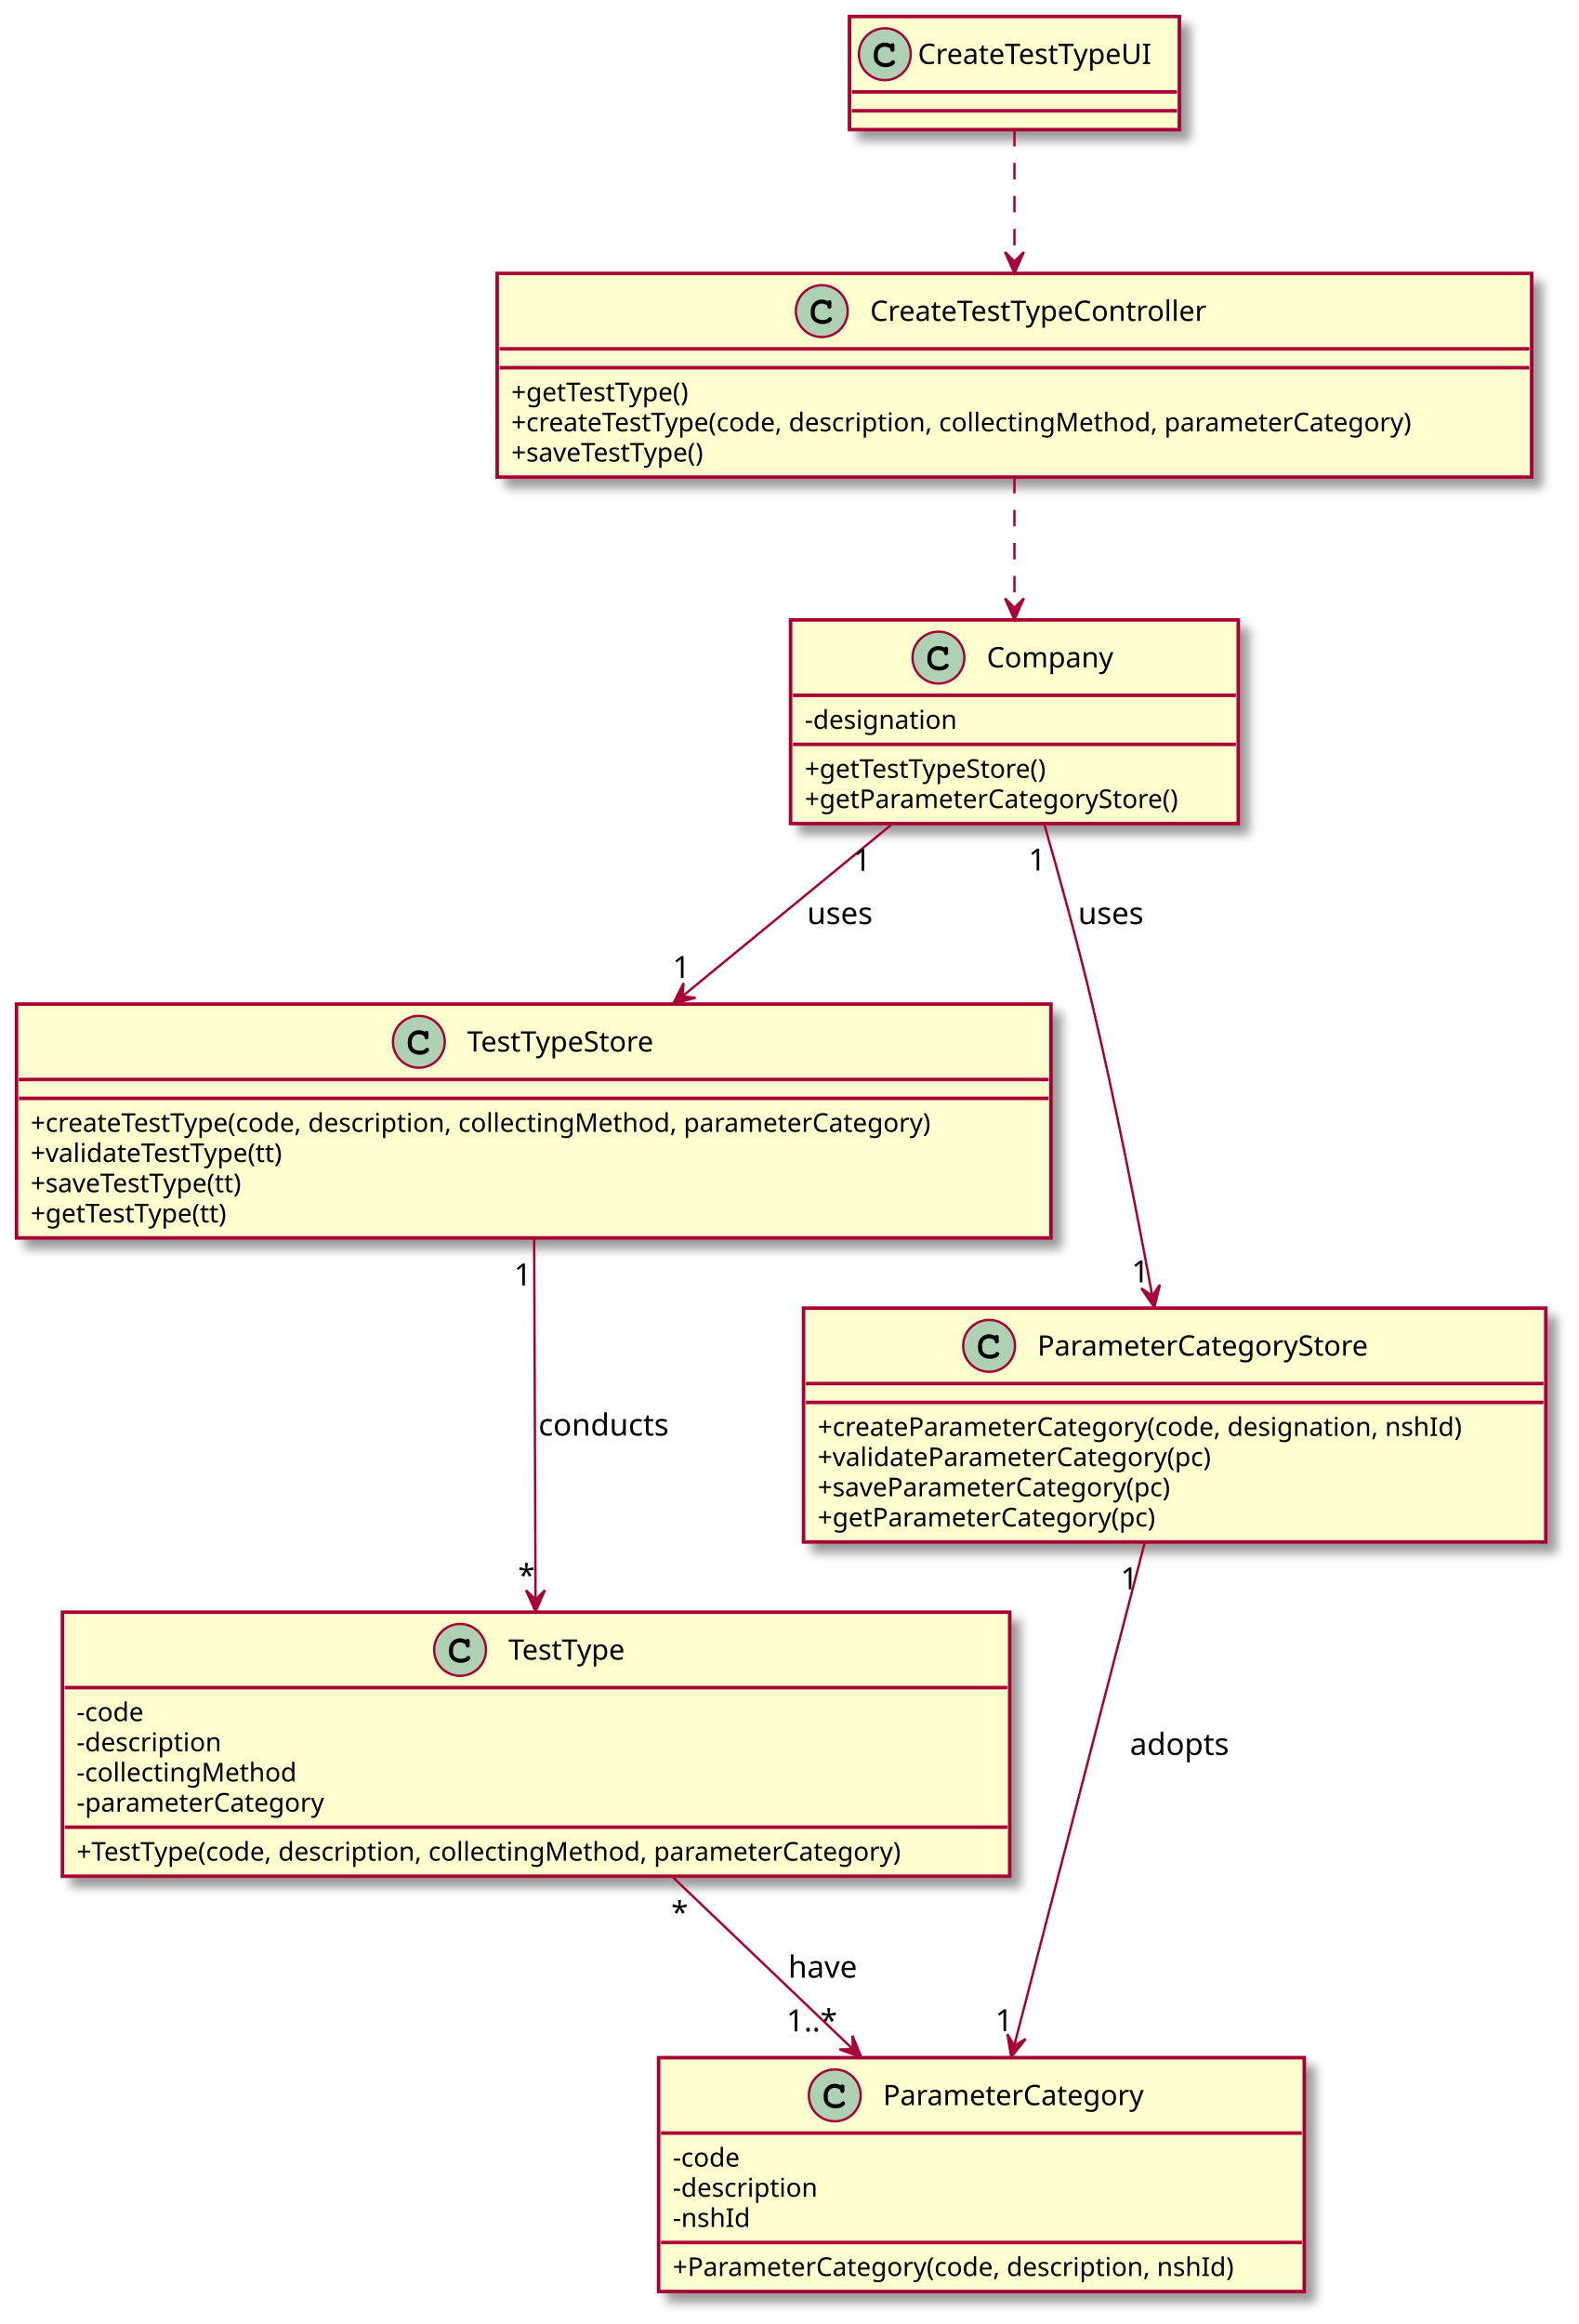
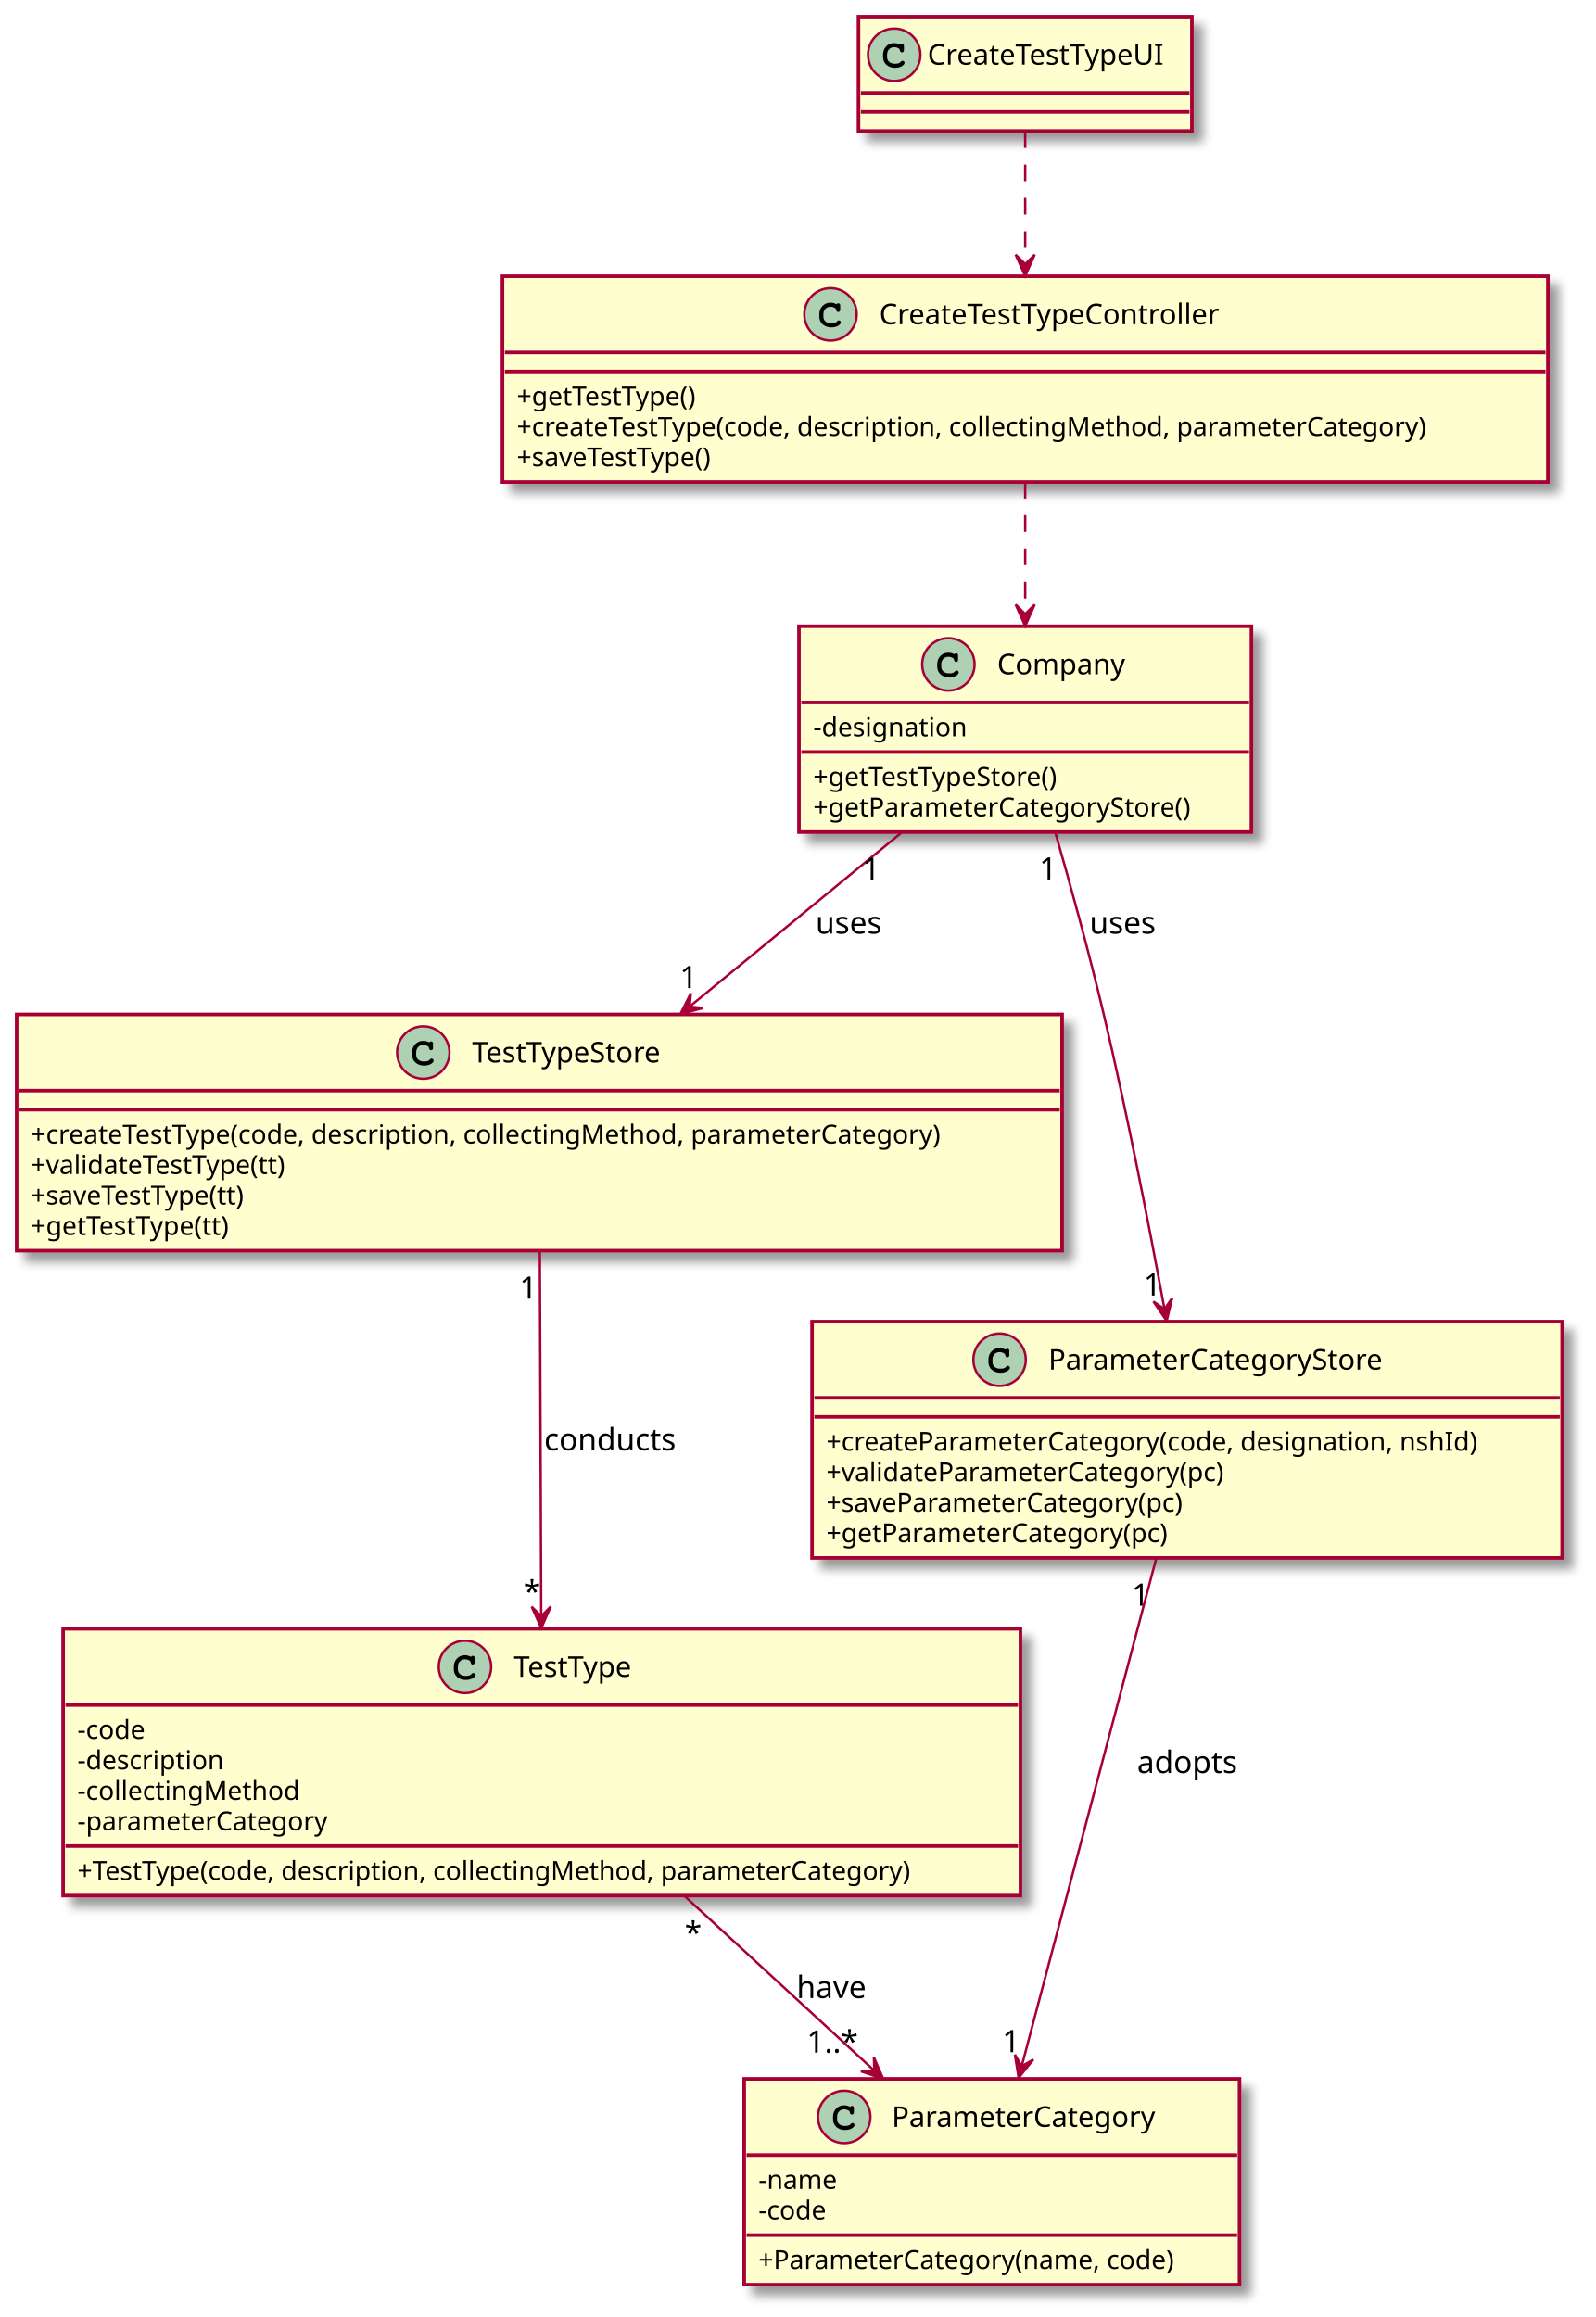
- <svg xmlns="http://www.w3.org/2000/svg" contentScriptType="application/ecmascript" contentStyleType="text/css" height="986px" preserveAspectRatio="none" style="width:670px;height:986px;" version="1.1" viewBox="0 0 670 986" width="670px" zoomAndPan="magnify">
+ <svg xmlns="http://www.w3.org/2000/svg" contentScriptType="application/ecmascript" contentStyleType="text/css" height="973px" preserveAspectRatio="none" style="width:670px;height:973px;" version="1.1" viewBox="0 0 670 973" width="670px" zoomAndPan="magnify">
  <defs>
-     <filter height="300%" id="fnabq1gvoboiz" width="300%" x="-1" y="-1">
+     <filter height="300%" id="fpm639rreegzp" width="300%" x="-1" y="-1">
      <feGaussianBlur result="blurOut" stdDeviation="2.0" />
      <feColorMatrix in="blurOut" result="blurOut2" type="matrix" values="0 0 0 0 0 0 0 0 0 0 0 0 0 0 0 0 0 0 .4 0" />
      <feOffset dx="4.0" dy="4.0" in="blurOut2" result="blurOut3" />
      <feBlend in="SourceGraphic" in2="blurOut3" mode="normal" />
    </filter>
  </defs>
  <g>
-     <rect codeLine="3" fill="#FEFECE" filter="url(#fnabq1gvoboiz)" height="86.414" id="Company" style="stroke:#A80036;stroke-width:1.5;" width="190" x="335.5" y="263" />
+     <rect codeLine="3" fill="#FEFECE" filter="url(#fpm639rreegzp)" height="86.414" id="Company" style="stroke:#A80036;stroke-width:1.5;" width="190" x="335.5" y="263" />
    <ellipse cx="398.25" cy="279" fill="#ADD1B2" rx="11" ry="11" style="stroke:#A80036;stroke-width:1.0;" />
    <path d="M400.594,274.672 C399.656,274.234 399.062,274.094 398.188,274.094 C395.562,274.094 393.562,276.172 393.562,278.891 L393.562,280.016 C393.562,282.594 395.672,284.484 398.562,284.484 C399.781,284.484 400.938,284.188 401.688,283.641 C402.266,283.234 402.594,282.781 402.594,282.391 C402.594,281.938 402.203,281.547 401.734,281.547 C401.516,281.547 401.312,281.625 401.125,281.812 C400.672,282.297 400.672,282.297 400.484,282.391 C400.062,282.656 399.375,282.781 398.609,282.781 C396.562,282.781 395.266,281.688 395.266,279.984 L395.266,278.891 C395.266,277.109 396.516,275.797 398.25,275.797 C398.828,275.797 399.438,275.953 399.906,276.203 C400.391,276.484 400.562,276.703 400.656,277.109 C400.719,277.516 400.75,277.641 400.891,277.766 C401.031,277.906 401.266,278.016 401.484,278.016 C401.75,278.016 402.016,277.875 402.188,277.656 C402.297,277.5 402.328,277.312 402.328,276.891 L402.328,275.469 C402.328,275.031 402.312,274.906 402.219,274.75 C402.062,274.484 401.781,274.344 401.484,274.344 C401.188,274.344 400.984,274.438 400.766,274.75 L400.594,274.672 Z " fill="#000000" />
    <text fill="#000000" font-family="sans-serif" font-size="12" lengthAdjust="spacing" textLength="56" x="418.75" y="283.154">Company</text>
    <line style="stroke:#A80036;stroke-width:1.5;" x1="336.5" x2="524.5" y1="295" y2="295" />
    <text fill="#000000" font-family="sans-serif" font-size="11" lengthAdjust="spacing" textLength="70" x="341.5" y="309.21">-designation</text>
    <line style="stroke:#A80036;stroke-width:1.5;" x1="336.5" x2="524.5" y1="315.805" y2="315.805" />
    <text fill="#000000" font-family="sans-serif" font-size="11" lengthAdjust="spacing" textLength="121" x="341.5" y="330.015">+getTestTypeStore()</text>
    <text fill="#000000" font-family="sans-serif" font-size="11" lengthAdjust="spacing" textLength="178" x="341.5" y="342.82">+getParameterCategoryStore()</text>
-     <rect codeLine="10" fill="#FEFECE" filter="url(#fnabq1gvoboiz)" height="99.219" id="TestTypeStore" style="stroke:#A80036;stroke-width:1.5;" width="439" x="7" y="426" />
+     <rect codeLine="10" fill="#FEFECE" filter="url(#fpm639rreegzp)" height="99.219" id="TestTypeStore" style="stroke:#A80036;stroke-width:1.5;" width="439" x="7" y="426" />
    <ellipse cx="177.75" cy="442" fill="#ADD1B2" rx="11" ry="11" style="stroke:#A80036;stroke-width:1.0;" />
    <path d="M180.094,437.672 C179.156,437.234 178.562,437.094 177.688,437.094 C175.062,437.094 173.062,439.172 173.062,441.891 L173.062,443.016 C173.062,445.594 175.172,447.484 178.062,447.484 C179.281,447.484 180.438,447.188 181.188,446.641 C181.766,446.234 182.094,445.781 182.094,445.391 C182.094,444.938 181.703,444.547 181.234,444.547 C181.016,444.547 180.812,444.625 180.625,444.812 C180.172,445.297 180.172,445.297 179.984,445.391 C179.562,445.656 178.875,445.781 178.109,445.781 C176.062,445.781 174.766,444.688 174.766,442.984 L174.766,441.891 C174.766,440.109 176.016,438.797 177.75,438.797 C178.328,438.797 178.938,438.953 179.406,439.203 C179.891,439.484 180.062,439.703 180.156,440.109 C180.219,440.516 180.25,440.641 180.391,440.766 C180.531,440.906 180.766,441.016 180.984,441.016 C181.25,441.016 181.516,440.875 181.688,440.656 C181.797,440.5 181.828,440.312 181.828,439.891 L181.828,438.469 C181.828,438.031 181.812,437.906 181.719,437.75 C181.562,437.484 181.281,437.344 180.984,437.344 C180.688,437.344 180.484,437.438 180.266,437.75 L180.094,437.672 Z " fill="#000000" />
    <text fill="#000000" font-family="sans-serif" font-size="12" lengthAdjust="spacing" textLength="89" x="198.25" y="446.154">TestTypeStore</text>
    <line style="stroke:#A80036;stroke-width:1.5;" x1="8" x2="445" y1="458" y2="458" />
    <line style="stroke:#A80036;stroke-width:1.5;" x1="8" x2="445" y1="466" y2="466" />
    <text fill="#000000" font-family="sans-serif" font-size="11" lengthAdjust="spacing" textLength="427" x="13" y="480.21">+createTestType(code, description, collectingMethod, parameterCategory)</text>
    <text fill="#000000" font-family="sans-serif" font-size="11" lengthAdjust="spacing" textLength="125" x="13" y="493.015">+validateTestType(tt)</text>
    <text fill="#000000" font-family="sans-serif" font-size="11" lengthAdjust="spacing" textLength="107" x="13" y="505.82">+saveTestType(tt)</text>
    <text fill="#000000" font-family="sans-serif" font-size="11" lengthAdjust="spacing" textLength="98" x="13" y="518.625">+getTestType(tt)</text>
-     <rect codeLine="17" fill="#FEFECE" filter="url(#fnabq1gvoboiz)" height="99.219" id="ParameterCategoryStore" style="stroke:#A80036;stroke-width:1.5;" width="315" x="341" y="555" />
+     <rect codeLine="17" fill="#FEFECE" filter="url(#fpm639rreegzp)" height="99.219" id="ParameterCategoryStore" style="stroke:#A80036;stroke-width:1.5;" width="315" x="341" y="555" />
    <ellipse cx="419.75" cy="571" fill="#ADD1B2" rx="11" ry="11" style="stroke:#A80036;stroke-width:1.0;" />
    <path d="M422.094,566.672 C421.156,566.234 420.562,566.094 419.688,566.094 C417.062,566.094 415.062,568.172 415.062,570.891 L415.062,572.016 C415.062,574.594 417.172,576.484 420.062,576.484 C421.281,576.484 422.438,576.188 423.188,575.641 C423.766,575.234 424.094,574.781 424.094,574.391 C424.094,573.938 423.703,573.547 423.234,573.547 C423.016,573.547 422.812,573.625 422.625,573.812 C422.172,574.297 422.172,574.297 421.984,574.391 C421.562,574.656 420.875,574.781 420.109,574.781 C418.062,574.781 416.766,573.688 416.766,571.984 L416.766,570.891 C416.766,569.109 418.016,567.797 419.75,567.797 C420.328,567.797 420.938,567.953 421.406,568.203 C421.891,568.484 422.062,568.703 422.156,569.109 C422.219,569.516 422.25,569.641 422.391,569.766 C422.531,569.906 422.766,570.016 422.984,570.016 C423.25,570.016 423.516,569.875 423.688,569.656 C423.797,569.5 423.828,569.312 423.828,568.891 L423.828,567.469 C423.828,567.031 423.812,566.906 423.719,566.75 C423.562,566.484 423.281,566.344 422.984,566.344 C422.688,566.344 422.484,566.438 422.266,566.75 L422.094,566.672 Z " fill="#000000" />
    <text fill="#000000" font-family="sans-serif" font-size="12" lengthAdjust="spacing" textLength="149" x="440.25" y="575.154">ParameterCategoryStore</text>
    <line style="stroke:#A80036;stroke-width:1.5;" x1="342" x2="655" y1="587" y2="587" />
    <line style="stroke:#A80036;stroke-width:1.5;" x1="342" x2="655" y1="595" y2="595" />
    <text fill="#000000" font-family="sans-serif" font-size="11" lengthAdjust="spacing" textLength="303" x="347" y="609.21">+createParameterCategory(code, designation, nshId)</text>
    <text fill="#000000" font-family="sans-serif" font-size="11" lengthAdjust="spacing" textLength="187" x="347" y="622.015">+validateParameterCategory(pc)</text>
    <text fill="#000000" font-family="sans-serif" font-size="11" lengthAdjust="spacing" textLength="169" x="347" y="634.82">+saveParameterCategory(pc)</text>
    <text fill="#000000" font-family="sans-serif" font-size="11" lengthAdjust="spacing" textLength="160" x="347" y="647.625">+getParameterCategory(pc)</text>
-     <rect codeLine="24" fill="#FEFECE" filter="url(#fnabq1gvoboiz)" height="112.023" id="TestType" style="stroke:#A80036;stroke-width:1.5;" width="402" x="26.5" y="684" />
+     <rect codeLine="24" fill="#FEFECE" filter="url(#fpm639rreegzp)" height="112.023" id="TestType" style="stroke:#A80036;stroke-width:1.5;" width="402" x="26.5" y="684" />
    <ellipse cx="195.25" cy="700" fill="#ADD1B2" rx="11" ry="11" style="stroke:#A80036;stroke-width:1.0;" />
    <path d="M197.594,695.672 C196.656,695.234 196.062,695.094 195.188,695.094 C192.562,695.094 190.562,697.172 190.562,699.891 L190.562,701.016 C190.562,703.594 192.672,705.484 195.562,705.484 C196.781,705.484 197.938,705.188 198.688,704.641 C199.266,704.234 199.594,703.781 199.594,703.391 C199.594,702.938 199.203,702.547 198.734,702.547 C198.516,702.547 198.312,702.625 198.125,702.812 C197.672,703.297 197.672,703.297 197.484,703.391 C197.062,703.656 196.375,703.781 195.609,703.781 C193.562,703.781 192.266,702.688 192.266,700.984 L192.266,699.891 C192.266,698.109 193.516,696.797 195.25,696.797 C195.828,696.797 196.438,696.953 196.906,697.203 C197.391,697.484 197.562,697.703 197.656,698.109 C197.719,698.516 197.75,698.641 197.891,698.766 C198.031,698.906 198.266,699.016 198.484,699.016 C198.75,699.016 199.016,698.875 199.188,698.656 C199.297,698.5 199.328,698.312 199.328,697.891 L199.328,696.469 C199.328,696.031 199.312,695.906 199.219,695.75 C199.062,695.484 198.781,695.344 198.484,695.344 C198.188,695.344 197.984,695.438 197.766,695.75 L197.594,695.672 Z " fill="#000000" />
    <text fill="#000000" font-family="sans-serif" font-size="12" lengthAdjust="spacing" textLength="56" x="215.75" y="704.154">TestType</text>
    <line style="stroke:#A80036;stroke-width:1.5;" x1="27.5" x2="427.5" y1="716" y2="716" />
    <text fill="#000000" font-family="sans-serif" font-size="11" lengthAdjust="spacing" textLength="32" x="32.5" y="730.21">-code</text>
    <text fill="#000000" font-family="sans-serif" font-size="11" lengthAdjust="spacing" textLength="66" x="32.5" y="743.015">-description</text>
    <text fill="#000000" font-family="sans-serif" font-size="11" lengthAdjust="spacing" textLength="100" x="32.5" y="755.82">-collectingMethod</text>
    <text fill="#000000" font-family="sans-serif" font-size="11" lengthAdjust="spacing" textLength="116" x="32.5" y="768.625">-parameterCategory</text>
    <line style="stroke:#A80036;stroke-width:1.5;" x1="27.5" x2="427.5" y1="775.219" y2="775.219" />
    <text fill="#000000" font-family="sans-serif" font-size="11" lengthAdjust="spacing" textLength="390" x="32.5" y="789.429">+TestType(code, description, collectingMethod, parameterCategory)</text>
-     <rect codeLine="32" fill="#FEFECE" filter="url(#fnabq1gvoboiz)" height="99.219" id="ParameterCategory" style="stroke:#A80036;stroke-width:1.5;" width="274" x="279.5" y="873" />
-     <ellipse cx="354.25" cy="889" fill="#ADD1B2" rx="11" ry="11" style="stroke:#A80036;stroke-width:1.0;" />
-     <path d="M356.594,884.672 C355.656,884.234 355.062,884.094 354.188,884.094 C351.562,884.094 349.562,886.172 349.562,888.891 L349.562,890.016 C349.562,892.594 351.672,894.484 354.562,894.484 C355.781,894.484 356.938,894.188 357.688,893.641 C358.266,893.234 358.594,892.781 358.594,892.391 C358.594,891.938 358.203,891.547 357.734,891.547 C357.516,891.547 357.312,891.625 357.125,891.812 C356.672,892.297 356.672,892.297 356.484,892.391 C356.062,892.656 355.375,892.781 354.609,892.781 C352.562,892.781 351.266,891.688 351.266,889.984 L351.266,888.891 C351.266,887.109 352.516,885.797 354.25,885.797 C354.828,885.797 355.438,885.953 355.906,886.203 C356.391,886.484 356.562,886.703 356.656,887.109 C356.719,887.516 356.75,887.641 356.891,887.766 C357.031,887.906 357.266,888.016 357.484,888.016 C357.75,888.016 358.016,887.875 358.188,887.656 C358.297,887.5 358.328,887.312 358.328,886.891 L358.328,885.469 C358.328,885.031 358.312,884.906 358.219,884.75 C358.062,884.484 357.781,884.344 357.484,884.344 C357.188,884.344 356.984,884.438 356.766,884.75 L356.594,884.672 Z " fill="#000000" />
-     <text fill="#000000" font-family="sans-serif" font-size="12" lengthAdjust="spacing" textLength="116" x="374.75" y="893.154">ParameterCategory</text>
-     <line style="stroke:#A80036;stroke-width:1.5;" x1="280.5" x2="552.5" y1="905" y2="905" />
-     <text fill="#000000" font-family="sans-serif" font-size="11" lengthAdjust="spacing" textLength="32" x="285.5" y="919.21">-code</text>
-     <text fill="#000000" font-family="sans-serif" font-size="11" lengthAdjust="spacing" textLength="66" x="285.5" y="932.015">-description</text>
-     <text fill="#000000" font-family="sans-serif" font-size="11" lengthAdjust="spacing" textLength="34" x="285.5" y="944.82">-nshId</text>
-     <line style="stroke:#A80036;stroke-width:1.5;" x1="280.5" x2="552.5" y1="951.414" y2="951.414" />
-     <text fill="#000000" font-family="sans-serif" font-size="11" lengthAdjust="spacing" textLength="262" x="285.5" y="965.625">+ParameterCategory(code, description, nshId)</text>
-     <rect codeLine="39" fill="#FEFECE" filter="url(#fnabq1gvoboiz)" height="48" id="CreateTestTypeUI" style="stroke:#A80036;stroke-width:1.5;" width="140" x="360.5" y="7" />
+     <rect codeLine="32" fill="#FEFECE" filter="url(#fpm639rreegzp)" height="86.414" id="ParameterCategory" style="stroke:#A80036;stroke-width:1.5;" width="208" x="312.5" y="873" />
+     <ellipse cx="354.5" cy="889" fill="#ADD1B2" rx="11" ry="11" style="stroke:#A80036;stroke-width:1.0;" />
+     <path d="M356.844,884.672 C355.906,884.234 355.312,884.094 354.438,884.094 C351.812,884.094 349.812,886.172 349.812,888.891 L349.812,890.016 C349.812,892.594 351.922,894.484 354.812,894.484 C356.031,894.484 357.188,894.188 357.938,893.641 C358.516,893.234 358.844,892.781 358.844,892.391 C358.844,891.938 358.453,891.547 357.984,891.547 C357.766,891.547 357.562,891.625 357.375,891.812 C356.922,892.297 356.922,892.297 356.734,892.391 C356.312,892.656 355.625,892.781 354.859,892.781 C352.812,892.781 351.516,891.688 351.516,889.984 L351.516,888.891 C351.516,887.109 352.766,885.797 354.5,885.797 C355.078,885.797 355.688,885.953 356.156,886.203 C356.641,886.484 356.812,886.703 356.906,887.109 C356.969,887.516 357,887.641 357.141,887.766 C357.281,887.906 357.516,888.016 357.734,888.016 C358,888.016 358.266,887.875 358.438,887.656 C358.547,887.5 358.578,887.312 358.578,886.891 L358.578,885.469 C358.578,885.031 358.562,884.906 358.469,884.75 C358.312,884.484 358.031,884.344 357.734,884.344 C357.438,884.344 357.234,884.438 357.016,884.75 L356.844,884.672 Z " fill="#000000" />
+     <text fill="#000000" font-family="sans-serif" font-size="12" lengthAdjust="spacing" textLength="116" x="374.5" y="893.154">ParameterCategory</text>
+     <line style="stroke:#A80036;stroke-width:1.5;" x1="313.5" x2="519.5" y1="905" y2="905" />
+     <text fill="#000000" font-family="sans-serif" font-size="11" lengthAdjust="spacing" textLength="37" x="318.5" y="919.21">-name</text>
+     <text fill="#000000" font-family="sans-serif" font-size="11" lengthAdjust="spacing" textLength="32" x="318.5" y="932.015">-code</text>
+     <line style="stroke:#A80036;stroke-width:1.5;" x1="313.5" x2="519.5" y1="938.609" y2="938.609" />
+     <text fill="#000000" font-family="sans-serif" font-size="11" lengthAdjust="spacing" textLength="196" x="318.5" y="952.82">+ParameterCategory(name, code)</text>
+     <rect codeLine="38" fill="#FEFECE" filter="url(#fpm639rreegzp)" height="48" id="CreateTestTypeUI" style="stroke:#A80036;stroke-width:1.5;" width="140" x="360.5" y="7" />
    <ellipse cx="375.5" cy="23" fill="#ADD1B2" rx="11" ry="11" style="stroke:#A80036;stroke-width:1.0;" />
    <path d="M377.844,18.672 C376.906,18.234 376.312,18.094 375.438,18.094 C372.812,18.094 370.812,20.172 370.812,22.891 L370.812,24.016 C370.812,26.594 372.922,28.484 375.812,28.484 C377.031,28.484 378.188,28.188 378.938,27.641 C379.516,27.234 379.844,26.781 379.844,26.391 C379.844,25.938 379.453,25.547 378.984,25.547 C378.766,25.547 378.562,25.625 378.375,25.812 C377.922,26.297 377.922,26.297 377.734,26.391 C377.312,26.656 376.625,26.781 375.859,26.781 C373.812,26.781 372.516,25.688 372.516,23.984 L372.516,22.891 C372.516,21.109 373.766,19.797 375.5,19.797 C376.078,19.797 376.688,19.953 377.156,20.203 C377.641,20.484 377.812,20.703 377.906,21.109 C377.969,21.516 378,21.641 378.141,21.766 C378.281,21.906 378.516,22.016 378.734,22.016 C379,22.016 379.266,21.875 379.438,21.656 C379.547,21.5 379.578,21.312 379.578,20.891 L379.578,19.469 C379.578,19.031 379.562,18.906 379.469,18.75 C379.312,18.484 379.031,18.344 378.734,18.344 C378.438,18.344 378.234,18.438 378.016,18.75 L377.844,18.672 Z " fill="#000000" />
    <text fill="#000000" font-family="sans-serif" font-size="12" lengthAdjust="spacing" textLength="108" x="389.5" y="27.154">CreateTestTypeUI</text>
    <line style="stroke:#A80036;stroke-width:1.5;" x1="361.5" x2="499.5" y1="39" y2="39" />
    <line style="stroke:#A80036;stroke-width:1.5;" x1="361.5" x2="499.5" y1="47" y2="47" />
-     <rect codeLine="42" fill="#FEFECE" filter="url(#fnabq1gvoboiz)" height="86.414" id="CreateTestTypeController" style="stroke:#A80036;stroke-width:1.5;" width="439" x="211" y="116" />
+     <rect codeLine="41" fill="#FEFECE" filter="url(#fpm639rreegzp)" height="86.414" id="CreateTestTypeController" style="stroke:#A80036;stroke-width:1.5;" width="439" x="211" y="116" />
    <ellipse cx="348.75" cy="132" fill="#ADD1B2" rx="11" ry="11" style="stroke:#A80036;stroke-width:1.0;" />
    <path d="M351.094,127.672 C350.156,127.234 349.562,127.094 348.688,127.094 C346.062,127.094 344.062,129.172 344.062,131.891 L344.062,133.016 C344.062,135.594 346.172,137.484 349.062,137.484 C350.281,137.484 351.438,137.188 352.188,136.641 C352.766,136.234 353.094,135.781 353.094,135.391 C353.094,134.938 352.703,134.547 352.234,134.547 C352.016,134.547 351.812,134.625 351.625,134.812 C351.172,135.297 351.172,135.297 350.984,135.391 C350.562,135.656 349.875,135.781 349.109,135.781 C347.062,135.781 345.766,134.688 345.766,132.984 L345.766,131.891 C345.766,130.109 347.016,128.797 348.75,128.797 C349.328,128.797 349.938,128.953 350.406,129.203 C350.891,129.484 351.062,129.703 351.156,130.109 C351.219,130.516 351.25,130.641 351.391,130.766 C351.531,130.906 351.766,131.016 351.984,131.016 C352.25,131.016 352.516,130.875 352.688,130.656 C352.797,130.5 352.828,130.312 352.828,129.891 L352.828,128.469 C352.828,128.031 352.812,127.906 352.719,127.75 C352.562,127.484 352.281,127.344 351.984,127.344 C351.688,127.344 351.484,127.438 351.266,127.75 L351.094,127.672 Z " fill="#000000" />
    <text fill="#000000" font-family="sans-serif" font-size="12" lengthAdjust="spacing" textLength="155" x="369.25" y="136.154">CreateTestTypeController</text>
    <line style="stroke:#A80036;stroke-width:1.5;" x1="212" x2="649" y1="148" y2="148" />
    <line style="stroke:#A80036;stroke-width:1.5;" x1="212" x2="649" y1="156" y2="156" />
    <text fill="#000000" font-family="sans-serif" font-size="11" lengthAdjust="spacing" textLength="90" x="217" y="170.21">+getTestType()</text>
    <text fill="#000000" font-family="sans-serif" font-size="11" lengthAdjust="spacing" textLength="427" x="217" y="183.015">+createTestType(code, description, collectingMethod, parameterCategory)</text>
    <text fill="#000000" font-family="sans-serif" font-size="11" lengthAdjust="spacing" textLength="99" x="217" y="195.82">+saveTestType()</text>
-     <path codeLine="48" d="M430.5,55.11 C430.5,70.631 430.5,91.639 430.5,110.625 " fill="none" id="CreateTestTypeUI-to-CreateTestTypeController" style="stroke:#A80036;stroke-width:1.0;stroke-dasharray:7.0,7.0;" />
+     <path codeLine="47" d="M430.5,55.11 C430.5,70.631 430.5,91.639 430.5,110.625 " fill="none" id="CreateTestTypeUI-to-CreateTestTypeController" style="stroke:#A80036;stroke-width:1.0;stroke-dasharray:7.0,7.0;" />
    <polygon fill="#A80036" points="430.5,115.921,434.5,106.921,430.5,110.921,426.5,106.921,430.5,115.921" style="stroke:#A80036;stroke-width:1.0;" />
-     <path codeLine="49" d="M430.5,202.33 C430.5,219.602 430.5,239.654 430.5,257.43 " fill="none" id="CreateTestTypeController-to-Company" style="stroke:#A80036;stroke-width:1.0;stroke-dasharray:7.0,7.0;" />
+     <path codeLine="48" d="M430.5,202.33 C430.5,219.602 430.5,239.654 430.5,257.43 " fill="none" id="CreateTestTypeController-to-Company" style="stroke:#A80036;stroke-width:1.0;stroke-dasharray:7.0,7.0;" />
    <polygon fill="#A80036" points="430.5,262.868,434.5,253.868,430.5,257.868,426.5,253.868,430.5,262.868" style="stroke:#A80036;stroke-width:1.0;" />
-     <path codeLine="50" d="M379.286,349.051 C352.175,371.311 318.638,398.848 289.897,422.446 " fill="none" id="Company-to-TestTypeStore" style="stroke:#A80036;stroke-width:1.0;" />
+     <path codeLine="49" d="M379.286,349.051 C352.175,371.311 318.638,398.848 289.897,422.446 " fill="none" id="Company-to-TestTypeStore" style="stroke:#A80036;stroke-width:1.0;" />
    <polygon fill="#A80036" points="285.693,425.898,295.187,423.278,289.557,422.725,290.111,417.095,285.693,425.898" style="stroke:#A80036;stroke-width:1.0;" />
    <text fill="#000000" font-family="sans-serif" font-size="13" lengthAdjust="spacing" textLength="30" x="342.5" y="392.067">uses</text>
    <text fill="#000000" font-family="sans-serif" font-size="13" lengthAdjust="spacing" textLength="8" x="362.141" y="369.467">1</text>
    <text fill="#000000" font-family="sans-serif" font-size="13" lengthAdjust="spacing" textLength="8" x="285.454" y="414.929">1</text>
-     <path codeLine="51" d="M443.044,349.206 C449.566,371.866 457.421,400.34 463.5,426 C473.265,467.22 482.455,514.273 488.966,549.572 " fill="none" id="Company-to-ParameterCategoryStore" style="stroke:#A80036;stroke-width:1.0;" />
+     <path codeLine="50" d="M443.044,349.206 C449.566,371.866 457.421,400.34 463.5,426 C473.265,467.22 482.455,514.273 488.966,549.572 " fill="none" id="Company-to-ParameterCategoryStore" style="stroke:#A80036;stroke-width:1.0;" />
    <polygon fill="#A80036" points="489.907,554.693,492.213,545.118,489.003,549.775,484.345,546.565,489.907,554.693" style="stroke:#A80036;stroke-width:1.0;" />
    <text fill="#000000" font-family="sans-serif" font-size="13" lengthAdjust="spacing" textLength="30" x="457.5" y="392.067">uses</text>
    <text fill="#000000" font-family="sans-serif" font-size="13" lengthAdjust="spacing" textLength="8" x="436.406" y="369.332">1</text>
    <text fill="#000000" font-family="sans-serif" font-size="13" lengthAdjust="spacing" textLength="8" x="480.215" y="544.053">1</text>
-     <path codeLine="52" d="M226.686,525.259 C226.851,568.605 227.093,632.137 227.27,678.67 " fill="none" id="TestTypeStore-to-TestType" style="stroke:#A80036;stroke-width:1.0;" />
+     <path codeLine="51" d="M226.686,525.259 C226.851,568.605 227.093,632.137 227.27,678.67 " fill="none" id="TestTypeStore-to-TestType" style="stroke:#A80036;stroke-width:1.0;" />
    <polygon fill="#A80036" points="227.289,683.688,231.256,674.673,227.27,678.688,223.256,674.703,227.289,683.688" style="stroke:#A80036;stroke-width:1.0;" />
    <text fill="#000000" font-family="sans-serif" font-size="13" lengthAdjust="spacing" textLength="58" x="228.5" y="609.067">conducts</text>
    <text fill="#000000" font-family="sans-serif" font-size="13" lengthAdjust="spacing" textLength="8" x="218.15" y="545.372">1</text>
    <text fill="#000000" font-family="sans-serif" font-size="13" lengthAdjust="spacing" textLength="7" x="219.837" y="672.985">*</text>
-     <path codeLine="53" d="M485.867,654.182 C470.879,711.941 445.971,807.928 430.435,867.8 " fill="none" id="ParameterCategoryStore-to-ParameterCategory" style="stroke:#A80036;stroke-width:1.0;" />
-     <polygon fill="#A80036" points="429.147,872.762,435.279,865.055,430.403,867.922,427.535,863.046,429.147,872.762" style="stroke:#A80036;stroke-width:1.0;" />
-     <text fill="#000000" font-family="sans-serif" font-size="13" lengthAdjust="spacing" textLength="44" x="479.5" y="744.567">adopts</text>
-     <text fill="#000000" font-family="sans-serif" font-size="13" lengthAdjust="spacing" textLength="8" x="475.528" y="674.284">1</text>
-     <text fill="#000000" font-family="sans-serif" font-size="13" lengthAdjust="spacing" textLength="8" x="422.363" y="861.774">1</text>
-     <path codeLine="54" d="M285.233,796.137 C309.552,819.362 337.719,846.262 361.711,869.176 " fill="none" id="TestType-to-ParameterCategory" style="stroke:#A80036;stroke-width:1.0;" />
-     <polygon fill="#A80036" points="365.525,872.818,361.781,863.708,361.91,869.364,356.254,869.493,365.525,872.818" style="stroke:#A80036;stroke-width:1.0;" />
+     <path codeLine="52" d="M485.597,654.2 C470.143,712.532 444.425,809.599 429.104,867.426 " fill="none" id="ParameterCategoryStore-to-ParameterCategory" style="stroke:#A80036;stroke-width:1.0;" />
+     <polygon fill="#A80036" points="427.746,872.553,433.918,864.878,429.027,867.72,426.185,862.829,427.746,872.553" style="stroke:#A80036;stroke-width:1.0;" />
+     <text fill="#000000" font-family="sans-serif" font-size="13" lengthAdjust="spacing" textLength="44" x="477.5" y="744.567">adopts</text>
+     <text fill="#000000" font-family="sans-serif" font-size="13" lengthAdjust="spacing" textLength="8" x="475.22" y="674.305">1</text>
+     <text fill="#000000" font-family="sans-serif" font-size="13" lengthAdjust="spacing" textLength="8" x="420.856" y="861.797">1</text>
+     <path codeLine="53" d="M287.301,796.055 C312.964,819.682 342.593,846.959 366.998,869.427 " fill="none" id="TestType-to-ParameterCategory" style="stroke:#A80036;stroke-width:1.0;" />
+     <polygon fill="#A80036" points="370.869,872.99,366.958,863.952,367.191,869.604,361.539,869.837,370.869,872.99" style="stroke:#A80036;stroke-width:1.0;" />
    <text fill="#000000" font-family="sans-serif" font-size="13" lengthAdjust="spacing" textLength="32" x="334.5" y="839.067">have</text>
-     <text fill="#000000" font-family="sans-serif" font-size="13" lengthAdjust="spacing" textLength="7" x="284.843" y="815.966">*</text>
-     <text fill="#000000" font-family="sans-serif" font-size="13" lengthAdjust="spacing" textLength="23" x="333.74" y="861.838">1..*</text>
+     <text fill="#000000" font-family="sans-serif" font-size="13" lengthAdjust="spacing" textLength="7" x="287.515" y="816.272">*</text>
+     <text fill="#000000" font-family="sans-serif" font-size="13" lengthAdjust="spacing" textLength="23" x="338.764" y="861.985">1..*</text>
  </g>
</svg>
